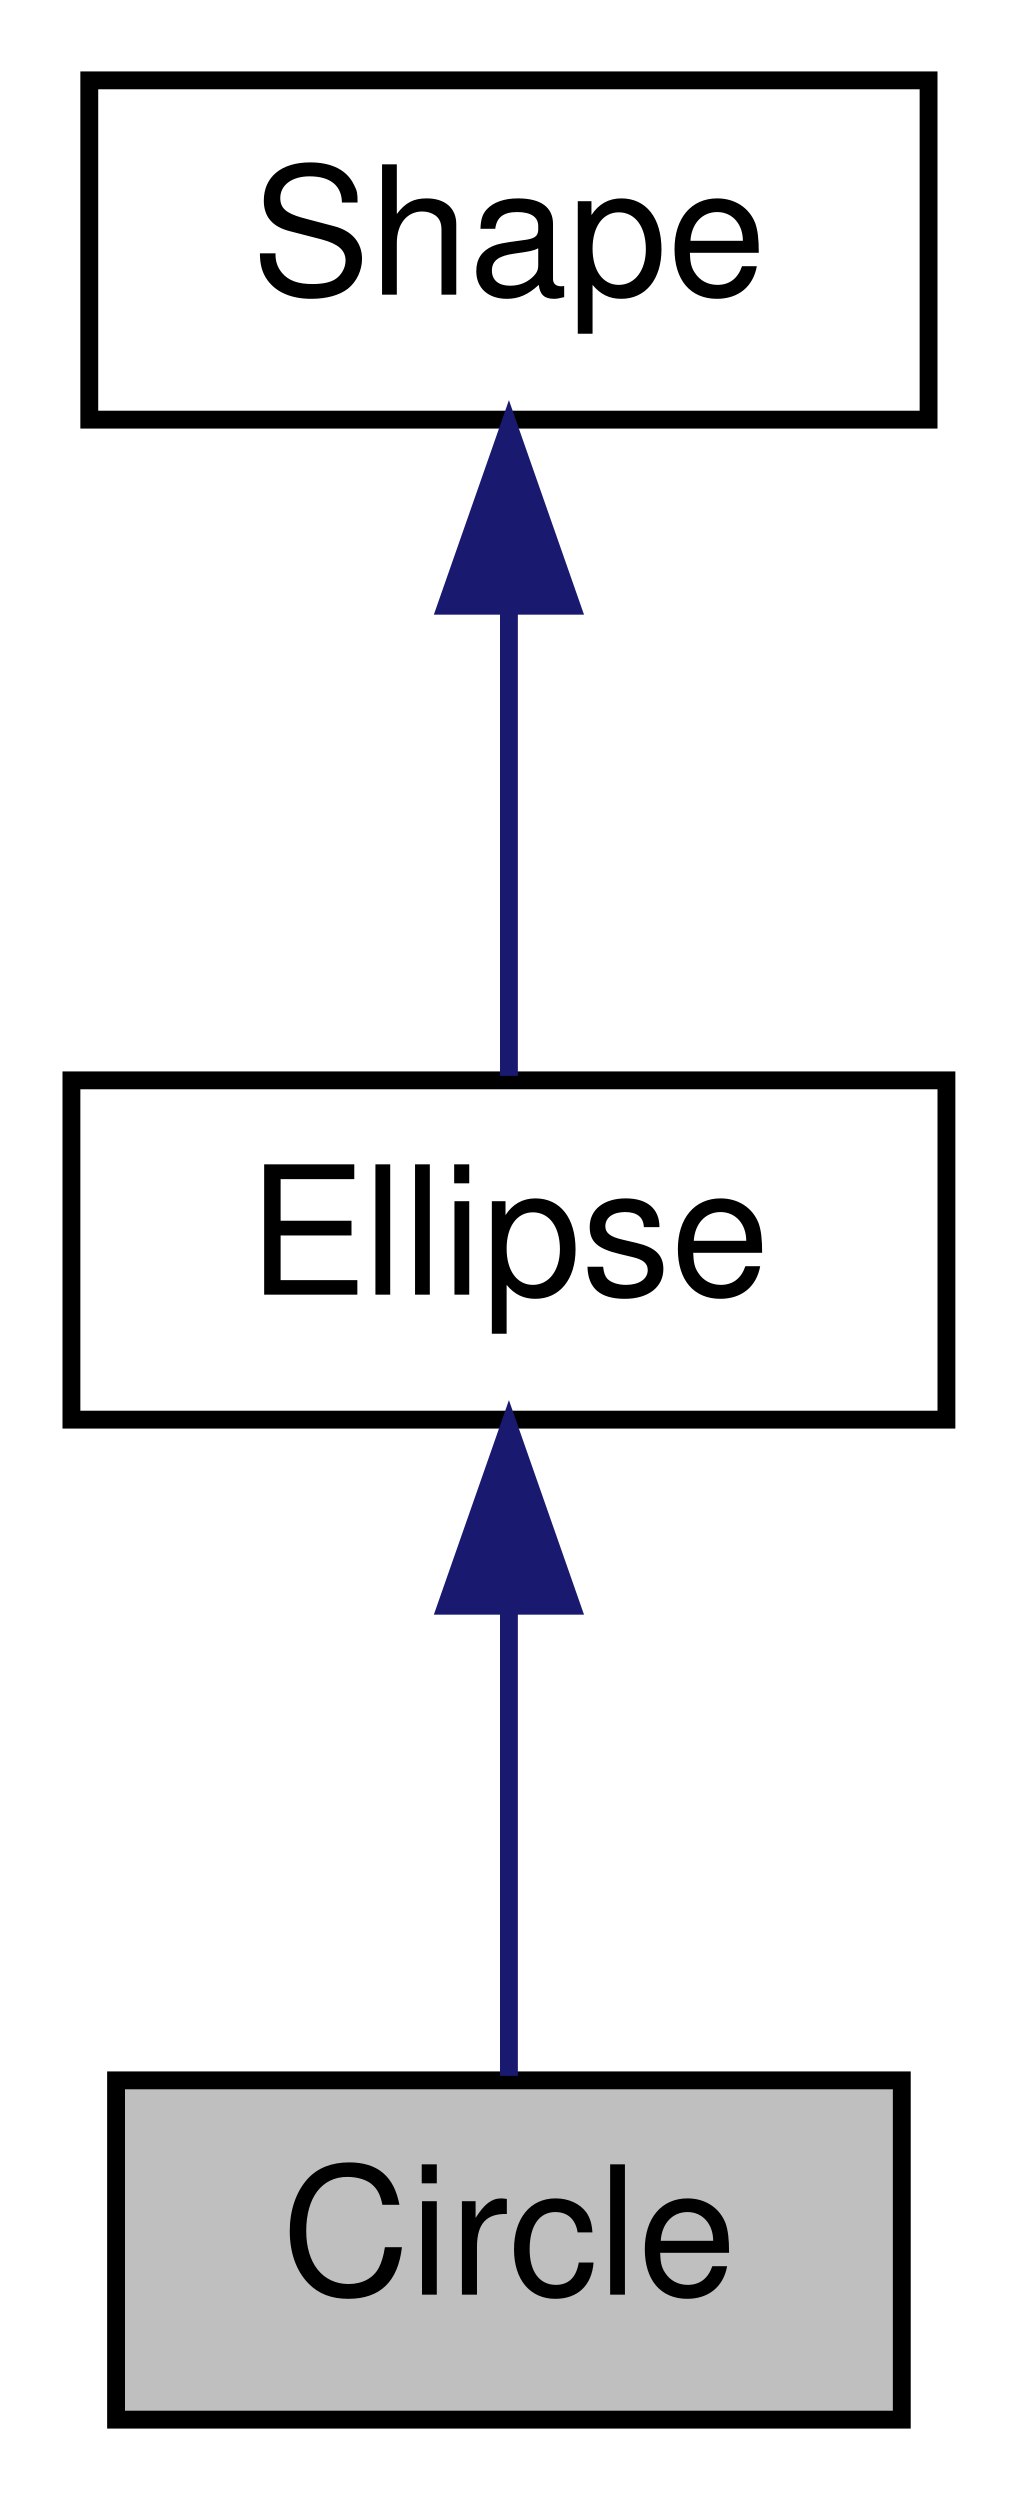
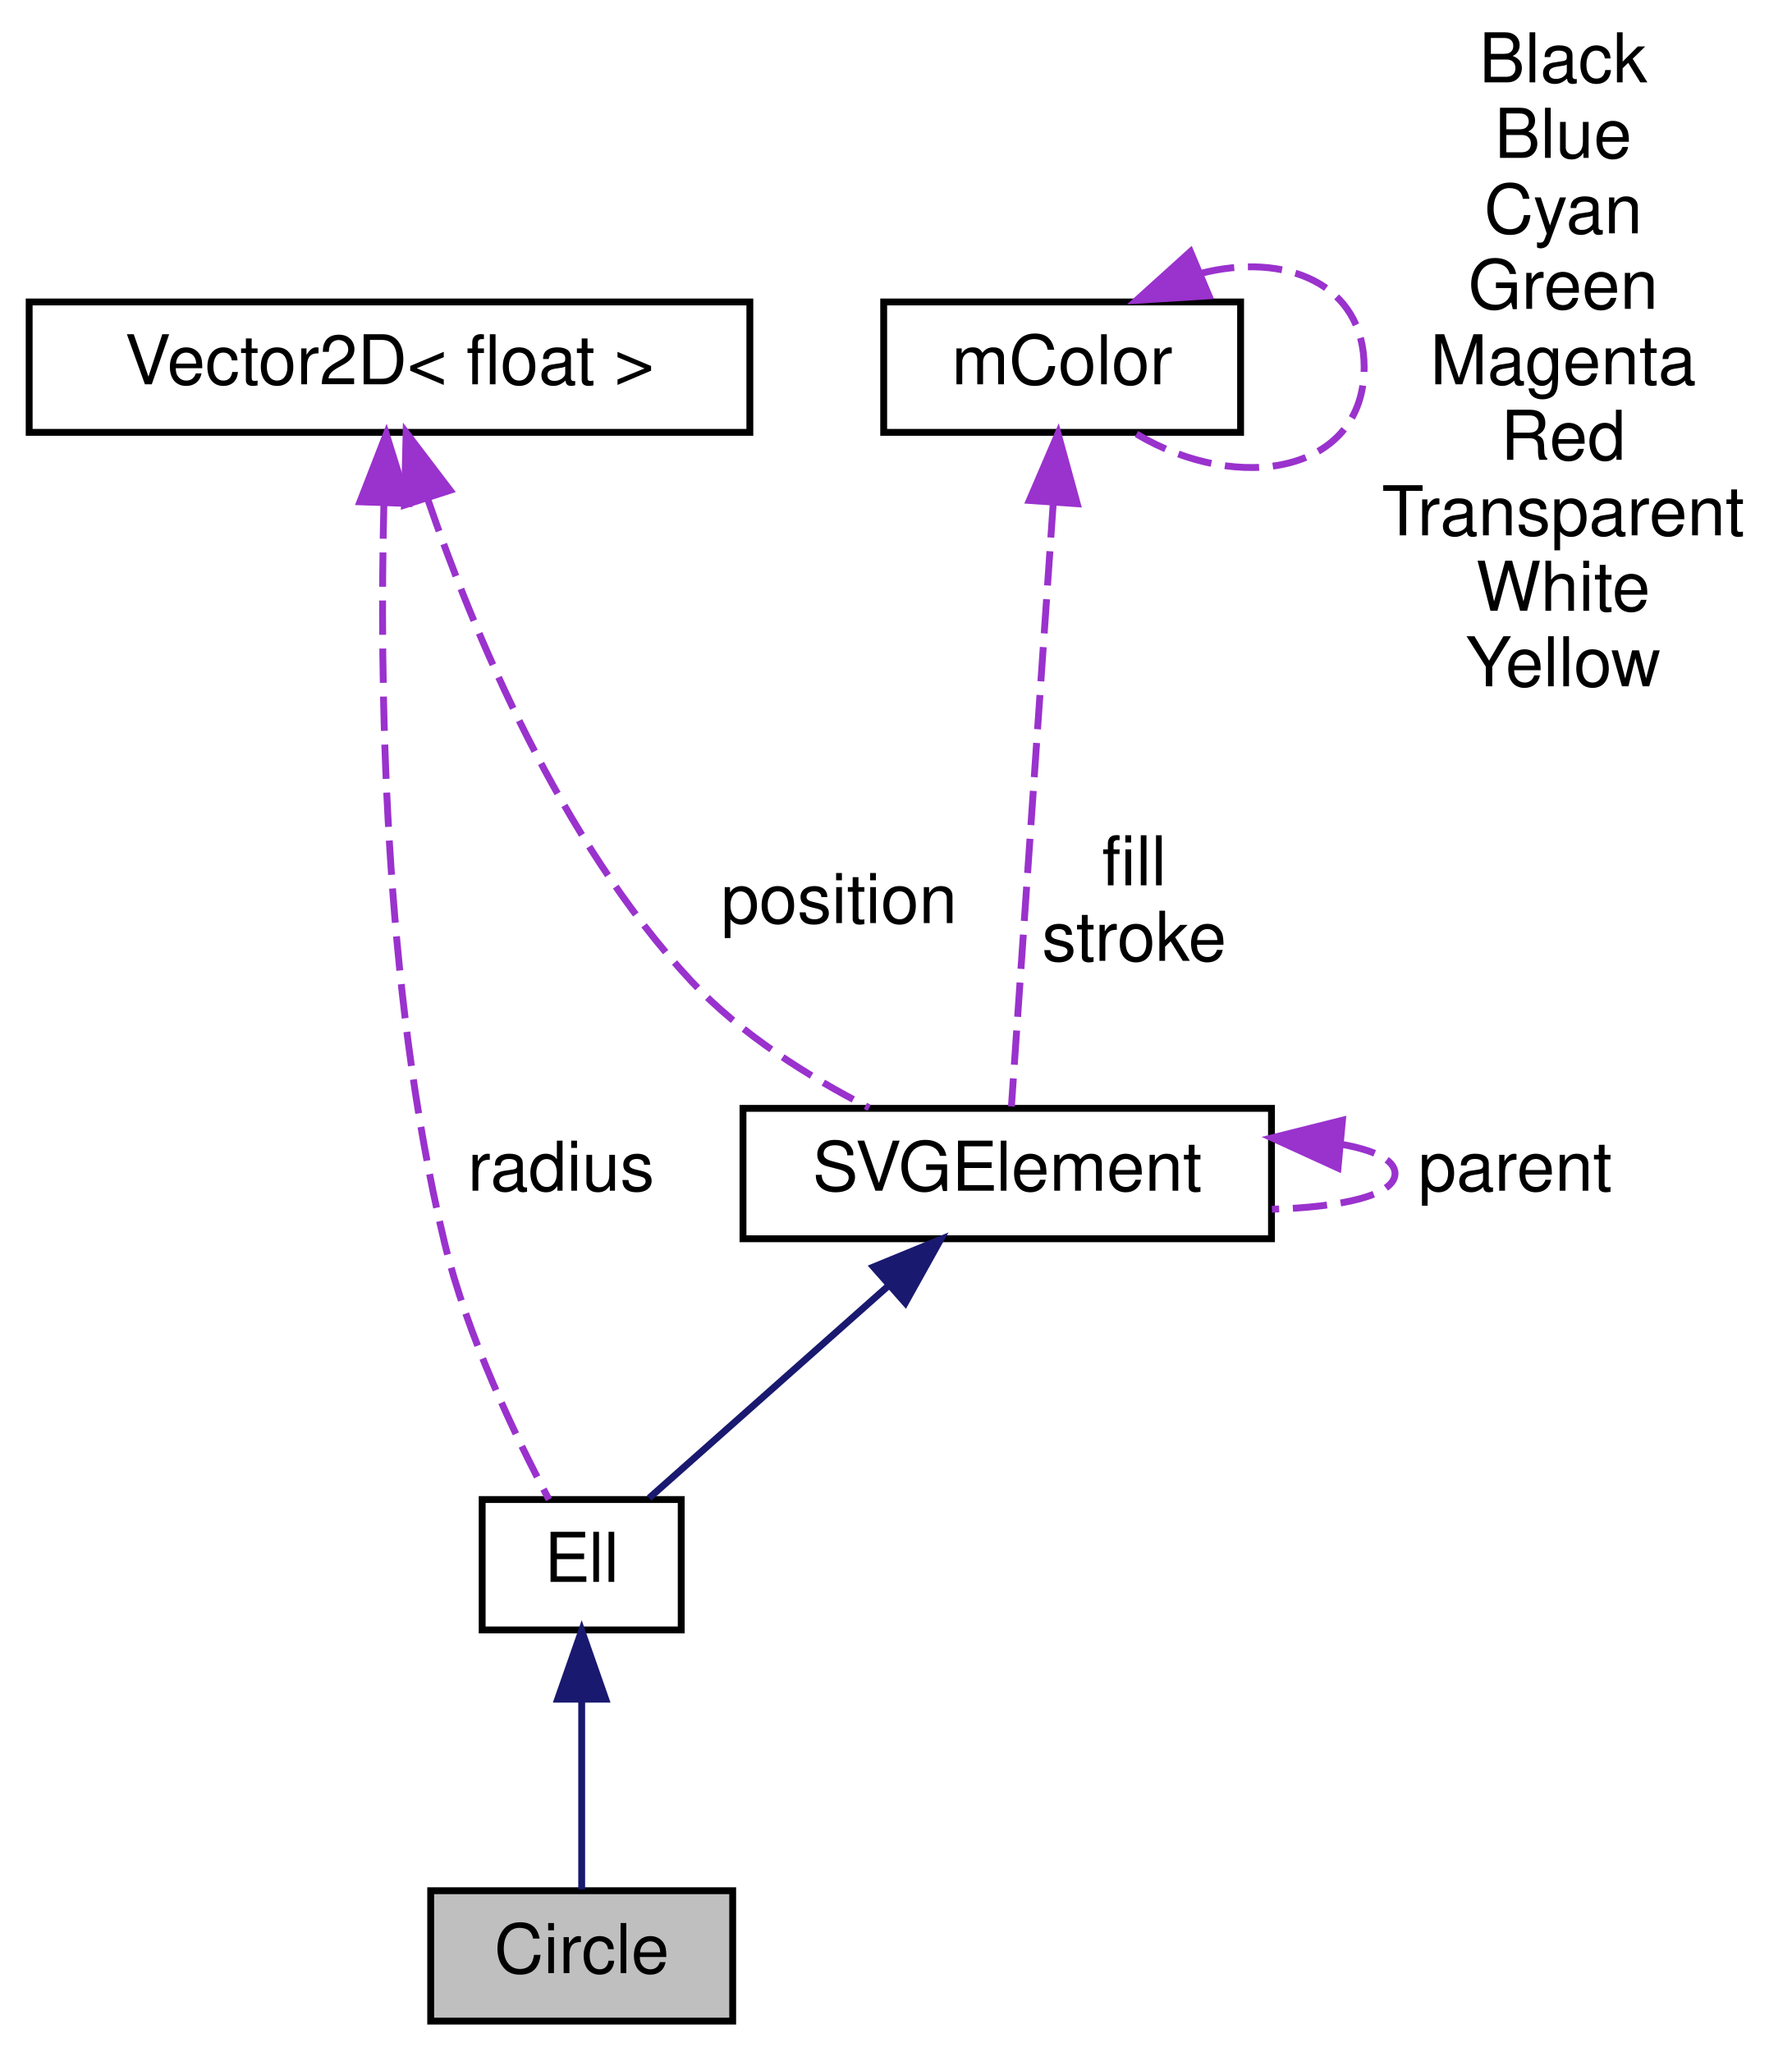
- <svg xmlns="http://www.w3.org/2000/svg" xmlns:xlink="http://www.w3.org/1999/xlink" width="57pt" height="140pt" viewBox="0.00 0.00 57.00 140.00">
-   <g id="graph0" class="graph" transform="scale(1 1) rotate(0) translate(4 136)">
+ <svg xmlns="http://www.w3.org/2000/svg" xmlns:xlink="http://www.w3.org/1999/xlink" width="261pt" height="299pt" viewBox="0.00 0.00 260.50 299.00">
+   <g id="graph0" class="graph" transform="scale(1 1) rotate(0) translate(4 295)">
    <g id="node1" class="node">
      <g id="a_node1">
        <a xlink:title="Represents a circle in 2D space.">
-           <polygon fill="#bfbfbf" stroke="black" points="2.5,-0.5 2.5,-19.5 46.5,-19.5 46.5,-0.5 2.5,-0.5" />
-           <text text-anchor="middle" x="24.5" y="-7.5" font-family="Helvetica,sans-Serif" font-size="10.00">Circle</text>
+           <polygon fill="#bfbfbf" stroke="black" points="58.5,-0.5 58.5,-19.5 102.5,-19.5 102.5,-0.5 58.5,-0.5" />
+           <text text-anchor="middle" x="80.5" y="-7.5" font-family="Helvetica,sans-Serif" font-size="10.00">Circle</text>
        </a>
      </g>
    </g>
    <g id="node2" class="node">
      <g id="a_node2">
-         <a xlink:href="classEllipse.html" target="_top" xlink:title="Represents an ellipse in 2D space.">
-           <polygon fill="none" stroke="black" points="0,-56.5 0,-75.5 49,-75.5 49,-56.5 0,-56.5" />
-           <text text-anchor="middle" x="24.5" y="-63.5" font-family="Helvetica,sans-Serif" font-size="10.00">Ellipse</text>
+         <a xlink:href="classEll.html" target="_top" xlink:title="Represents an ellipse in 2D space.">
+           <polygon fill="none" stroke="black" points="66,-57.5 66,-76.5 95,-76.5 95,-57.5 66,-57.5" />
+           <text text-anchor="middle" x="80.5" y="-64.5" font-family="Helvetica,sans-Serif" font-size="10.00">Ell</text>
        </a>
      </g>
    </g>
    <g id="edge1" class="edge">
-       <path fill="none" stroke="midnightblue" d="M24.5,-45.8C24.5,-36.91 24.5,-26.78 24.5,-19.75" />
-       <polygon fill="midnightblue" stroke="midnightblue" points="21,-46.08 24.5,-56.08 28,-46.08 21,-46.08" />
+       <path fill="none" stroke="midnightblue" d="M80.5,-47.12C80.5,-37.82 80.5,-27.06 80.5,-19.71" />
+       <polygon fill="midnightblue" stroke="midnightblue" points="77,-47.41 80.5,-57.41 84,-47.41 77,-47.41" />
    </g>
    <g id="node3" class="node">
      <g id="a_node3">
-         <a xlink:href="classShape.html" target="_top" xlink:title="Represents a shape in 2D space.">
-           <polygon fill="none" stroke="black" points="1,-112.5 1,-131.5 48,-131.5 48,-112.5 1,-112.5" />
-           <text text-anchor="middle" x="24.5" y="-119.5" font-family="Helvetica,sans-Serif" font-size="10.00">Shape</text>
+         <a xlink:href="classSVGElement.html" target="_top" xlink:title="Represents an element in an SVG file.">
+           <polygon fill="none" stroke="black" points="104,-114.5 104,-133.5 181,-133.5 181,-114.5 104,-114.5" />
+           <text text-anchor="middle" x="142.5" y="-121.5" font-family="Helvetica,sans-Serif" font-size="10.00">SVGElement</text>
        </a>
      </g>
    </g>
    <g id="edge2" class="edge">
-       <path fill="none" stroke="midnightblue" d="M24.5,-101.8C24.5,-92.91 24.5,-82.78 24.5,-75.75" />
-       <polygon fill="midnightblue" stroke="midnightblue" points="21,-102.08 24.5,-112.08 28,-102.08 21,-102.08" />
+       <path fill="none" stroke="midnightblue" d="M125.26,-107.71C114,-97.72 99.69,-85.02 90.32,-76.71" />
+       <polygon fill="midnightblue" stroke="midnightblue" points="123.01,-110.39 132.81,-114.41 127.65,-105.15 123.01,-110.39" />
+     </g>
+     <g id="edge4" class="edge">
+       <path fill="none" stroke="#9a32cd" stroke-dasharray="5,2" d="M191.22,-128.26C195.98,-127.4 199,-125.98 199,-124 199,-120.83 191.27,-119.09 181.06,-118.8" />
+       <polygon fill="#9a32cd" stroke="#9a32cd" points="190.69,-124.8 181.06,-129.2 191.34,-131.77 190.69,-124.8" />
+       <text text-anchor="middle" x="216.5" y="-121.5" font-family="Helvetica,sans-Serif" font-size="10.00"> parent</text>
+     </g>
+     <g id="node4" class="node">
+       <g id="a_node4">
+         <a xlink:href="classVector2D.html" target="_top" xlink:title=" ">
+           <polygon fill="none" stroke="black" points="0,-232 0,-251 105,-251 105,-232 0,-232" />
+           <text text-anchor="middle" x="52.5" y="-239" font-family="Helvetica,sans-Serif" font-size="10.00">Vector2D&lt; float &gt;</text>
+         </a>
+       </g>
+     </g>
+     <g id="edge7" class="edge">
+       <path fill="none" stroke="#9a32cd" stroke-dasharray="5,2" d="M51.68,-221.5C51.05,-196.48 51.5,-151.3 60.5,-114 63.81,-100.29 70.94,-85.51 75.73,-76.5" />
+       <polygon fill="#9a32cd" stroke="#9a32cd" points="48.19,-221.88 52.03,-231.76 55.18,-221.64 48.19,-221.88" />
+       <text text-anchor="middle" x="77.5" y="-121.5" font-family="Helvetica,sans-Serif" font-size="10.00"> radius</text>
+     </g>
+     <g id="edge3" class="edge">
+       <path fill="none" stroke="#9a32cd" stroke-dasharray="5,2" d="M58.05,-222.32C64.68,-203.02 77.33,-172.55 96.5,-152 103.7,-144.28 113.61,-138.08 122.39,-133.58" />
+       <polygon fill="#9a32cd" stroke="#9a32cd" points="54.67,-221.4 54.92,-231.99 61.33,-223.56 54.67,-221.4" />
+       <text text-anchor="middle" x="118" y="-160.5" font-family="Helvetica,sans-Serif" font-size="10.00"> position</text>
+     </g>
+     <g id="node5" class="node">
+       <g id="a_node5">
+         <a xlink:href="classmColor.html" target="_top" xlink:title="Utility class for manipulating RGBA mColors.">
+           <polygon fill="none" stroke="black" points="124.5,-232 124.5,-251 176.5,-251 176.5,-232 124.5,-232" />
+           <text text-anchor="middle" x="150.5" y="-239" font-family="Helvetica,sans-Serif" font-size="10.00">mColor</text>
+         </a>
+       </g>
+     </g>
+     <g id="edge5" class="edge">
+       <path fill="none" stroke="#9a32cd" stroke-dasharray="5,2" d="M149.2,-221.66C147.44,-196.37 144.4,-152.44 143.11,-133.78" />
+       <polygon fill="#9a32cd" stroke="#9a32cd" points="145.72,-222.08 149.9,-231.82 152.7,-221.6 145.72,-222.08" />
+       <text text-anchor="middle" x="161" y="-166" font-family="Helvetica,sans-Serif" font-size="10.00"> fill</text>
+       <text text-anchor="middle" x="161" y="-155" font-family="Helvetica,sans-Serif" font-size="10.00">stroke</text>
+     </g>
+     <g id="edge6" class="edge">
+       <path fill="none" stroke="#9a32cd" stroke-dasharray="5,2" d="M170.65,-255.15C182.9,-258.31 194.5,-253.76 194.5,-241.5 194.5,-226.11 176.24,-222.87 161.33,-231.76" />
+       <polygon fill="#9a32cd" stroke="#9a32cd" points="171.9,-251.89 161.33,-251.24 169.19,-258.34 171.9,-251.89" />
+       <text text-anchor="middle" x="223.5" y="-283" font-family="Helvetica,sans-Serif" font-size="10.00"> Black</text>
+       <text text-anchor="middle" x="223.5" y="-272" font-family="Helvetica,sans-Serif" font-size="10.00">Blue</text>
+       <text text-anchor="middle" x="223.5" y="-261" font-family="Helvetica,sans-Serif" font-size="10.00">Cyan</text>
+       <text text-anchor="middle" x="223.5" y="-250" font-family="Helvetica,sans-Serif" font-size="10.00">Green</text>
+       <text text-anchor="middle" x="223.5" y="-239" font-family="Helvetica,sans-Serif" font-size="10.00">Magenta</text>
+       <text text-anchor="middle" x="223.5" y="-228" font-family="Helvetica,sans-Serif" font-size="10.00">Red</text>
+       <text text-anchor="middle" x="223.5" y="-217" font-family="Helvetica,sans-Serif" font-size="10.00">Transparent</text>
+       <text text-anchor="middle" x="223.5" y="-206" font-family="Helvetica,sans-Serif" font-size="10.00">White</text>
+       <text text-anchor="middle" x="223.5" y="-195" font-family="Helvetica,sans-Serif" font-size="10.00">Yellow</text>
    </g>
  </g>
</svg>
